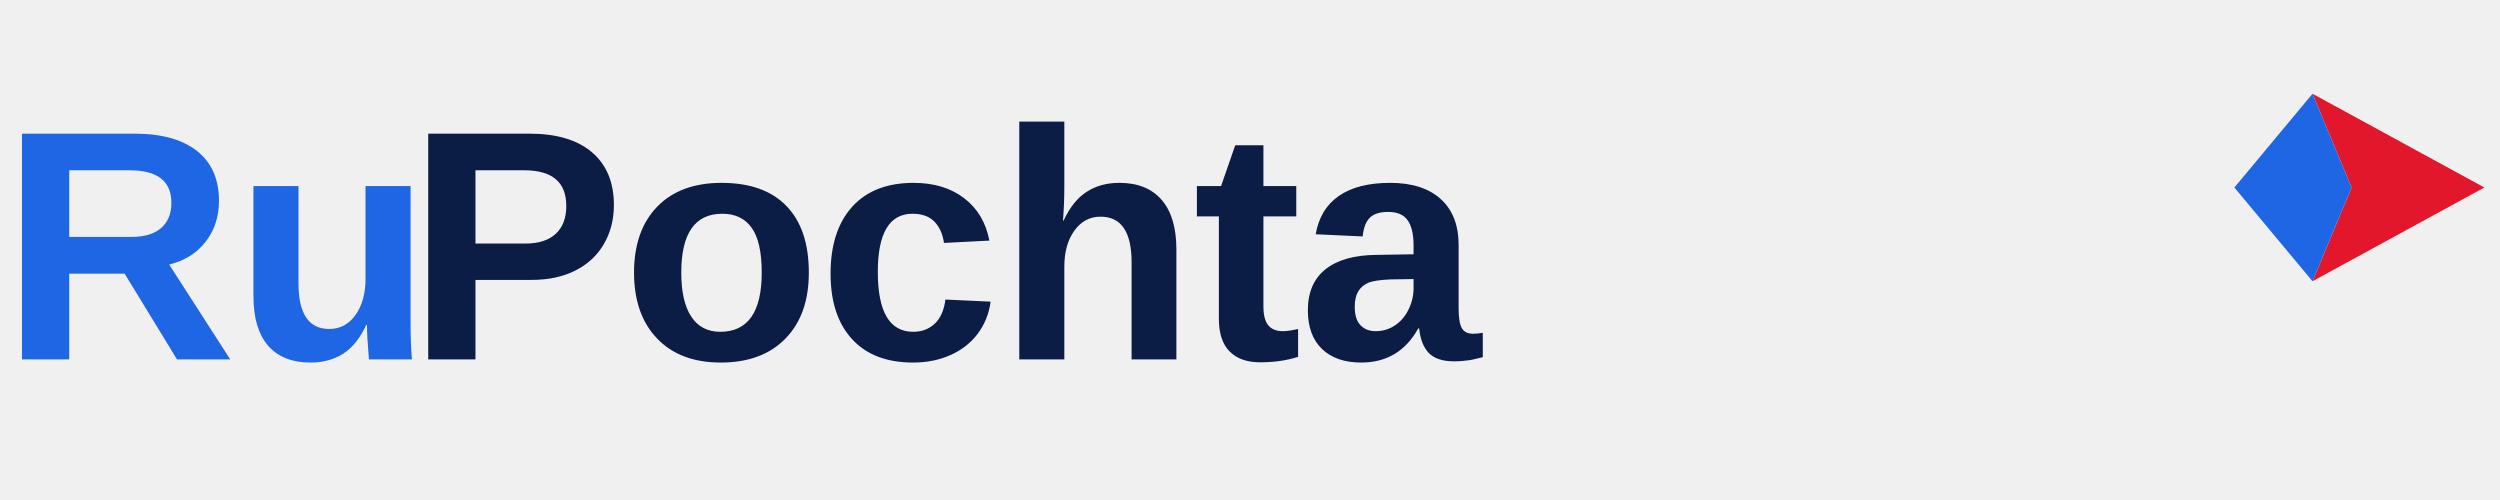
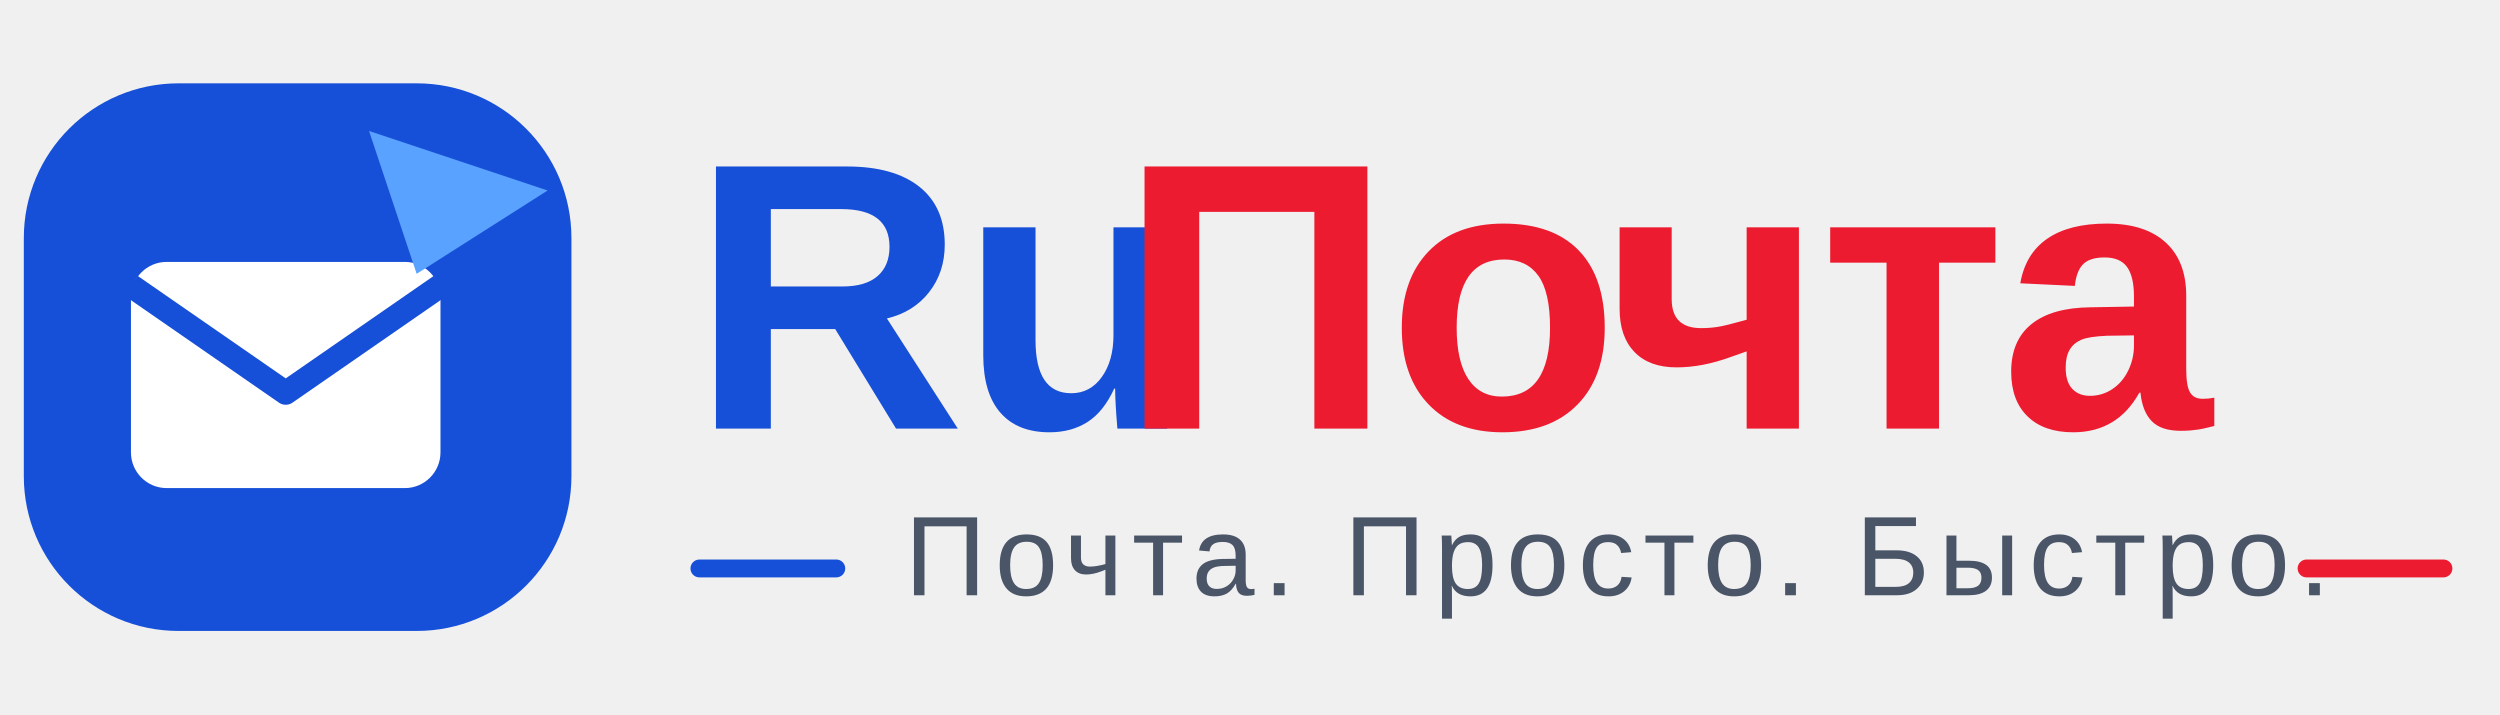
- <svg xmlns="http://www.w3.org/2000/svg" viewBox="0 0 320 64" width="320" height="64" role="img" aria-label="RuPochta">
+ <svg xmlns="http://www.w3.org/2000/svg" viewBox="0 0 420 120" width="420" height="120" role="img" aria-label="RuПочта — Почта. Просто. Быстро.">
  <style>
-     .wm { font: 700 42px/1 "Segoe UI", "Helvetica Neue", Arial, sans-serif; letter-spacing: -0.5px; }
+     .rp-word { font: 700 64px/1 "Segoe UI", "Helvetica Neue", Arial, sans-serif; letter-spacing: -1px; }
+     .rp-tag { font: 400 19px/1 "Segoe UI", "Helvetica Neue", Arial, sans-serif; letter-spacing: 1.5px; }
  </style>
-   <text class="wm" x="0" y="46" fill="#1f66e5">Ru</text>
-   <text class="wm" x="52" y="46" fill="#0b1d45">Pochta</text>
-   <path d="M296 12 L318 24 L296 36 L301 24 Z" fill="#e2172c" />
-   <path d="M296 12 L301 24 L296 36 L286 24 Z" fill="#1f66e5" />
+   <rect x="4" y="14" width="92" height="92" rx="26" fill="#1750d8" />
+   <rect x="22" y="44" width="52" height="38" rx="6" fill="#fff" />
+   <path d="M22 48 L48 66 L74 48" fill="none" stroke="#1750d8" stroke-width="4" stroke-linejoin="round" />
+   <path d="M62 22 L92 32 L70 46 L66 34 Z" fill="#5aa2ff" />
+   <path d="M66 34 L70 46 L62 22 Z" fill="#ed1b2f" />
+   <text class="rp-word" x="116" y="72" fill="#1750d8">Ru</text>
+   <text class="rp-word" x="188" y="72" fill="#ed1b2f">Почта</text>
+   <rect x="116" y="94" width="26" height="3" rx="1.5" fill="#1750d8" />
+   <text class="rp-tag" x="152" y="100" fill="#4a5568">Почта. Просто. Быстро.</text>
+   <rect x="386" y="94" width="26" height="3" rx="1.5" fill="#ed1b2f" />
</svg>
